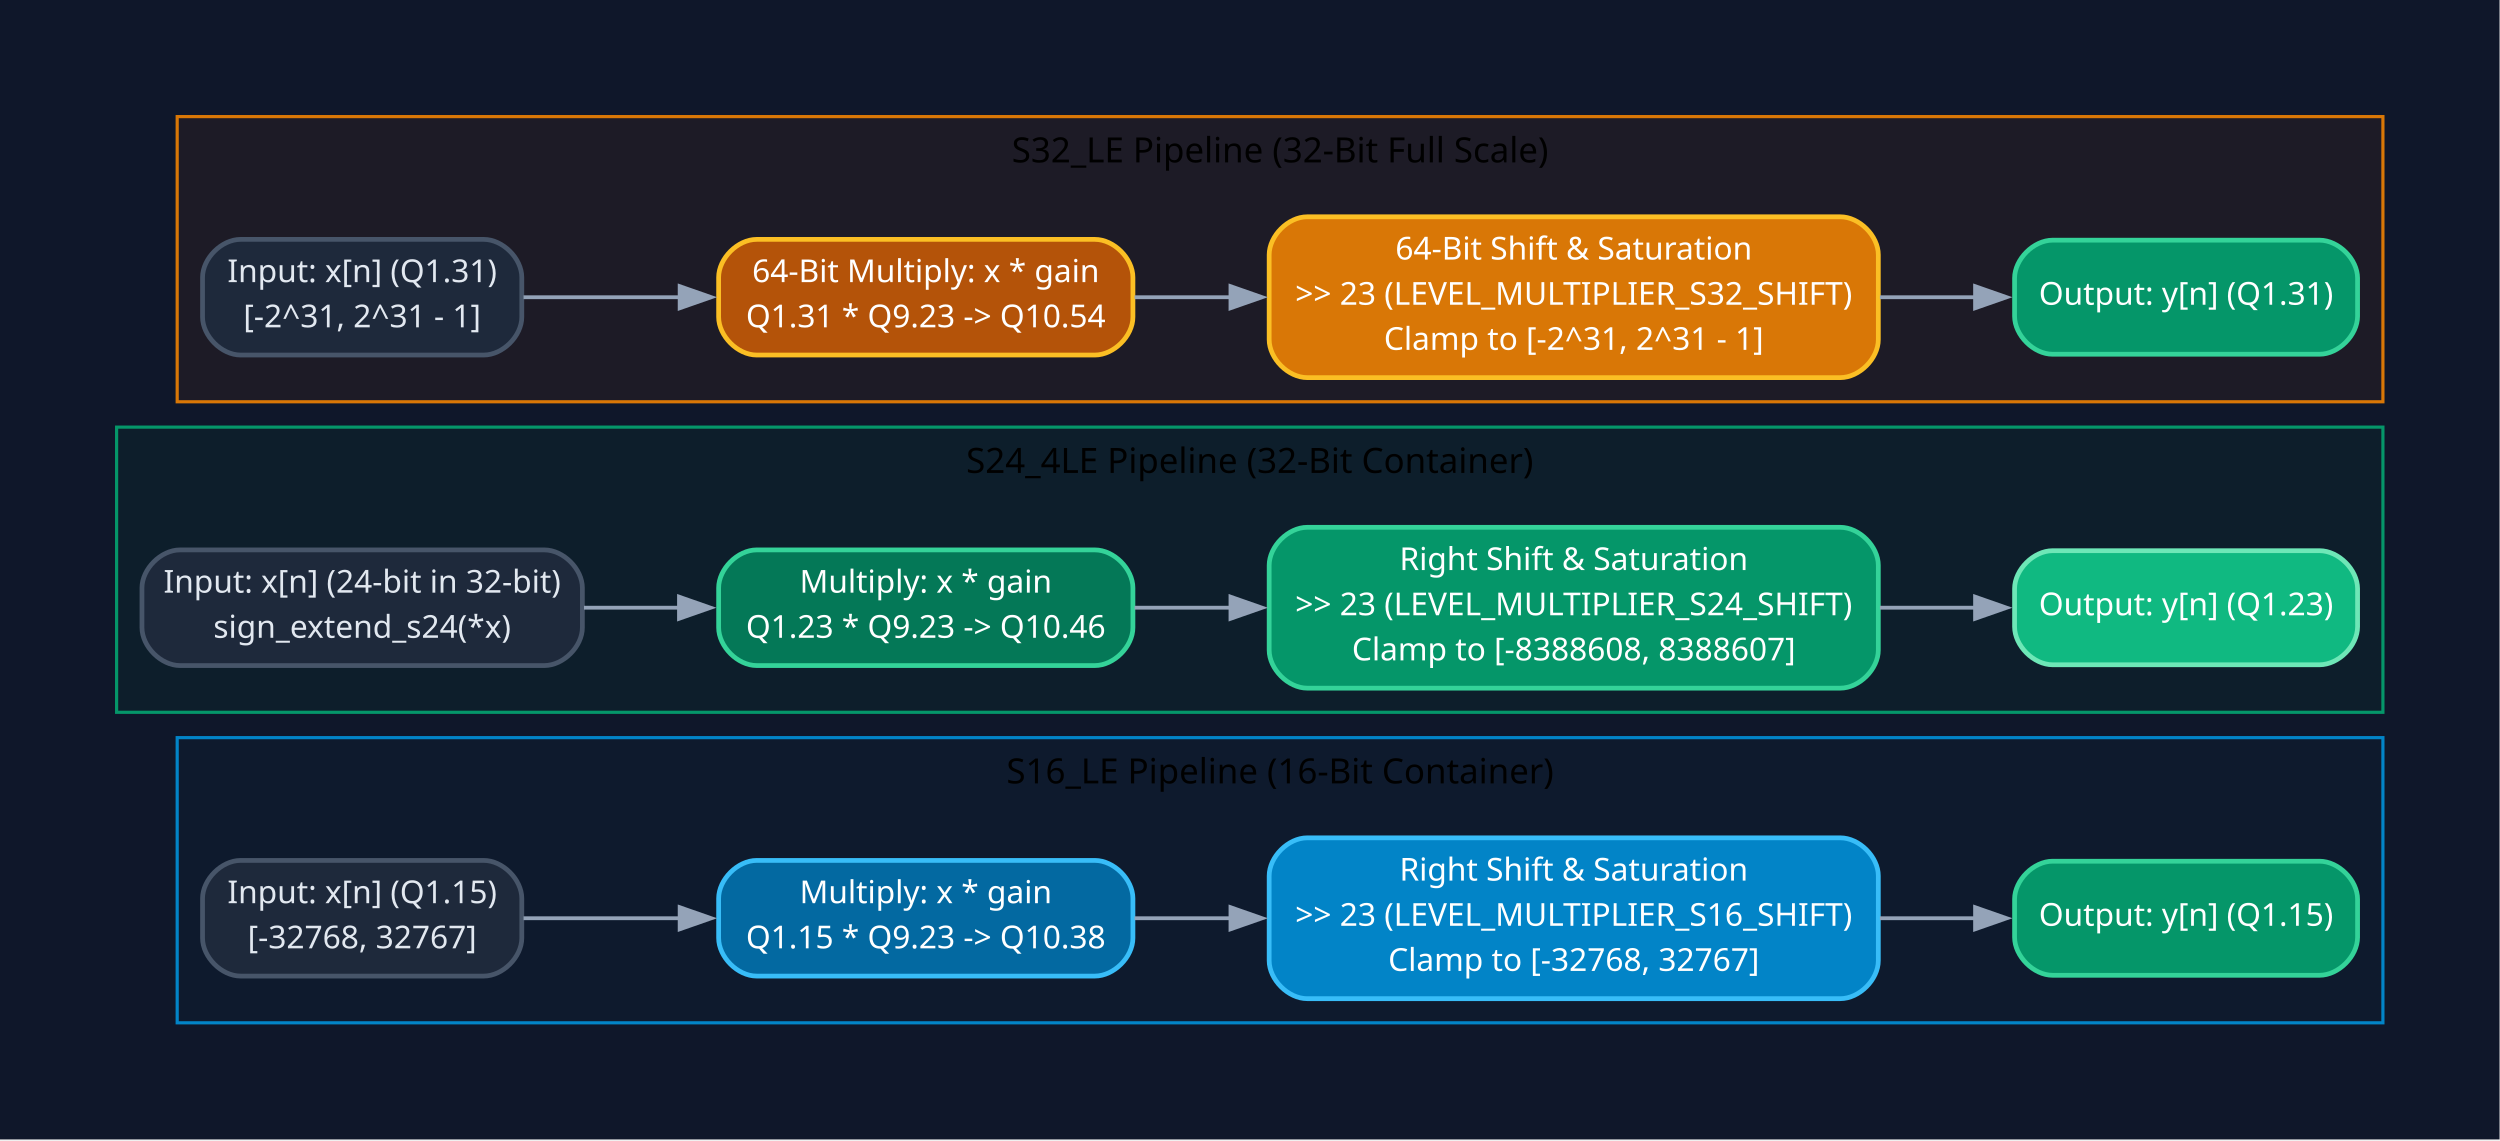
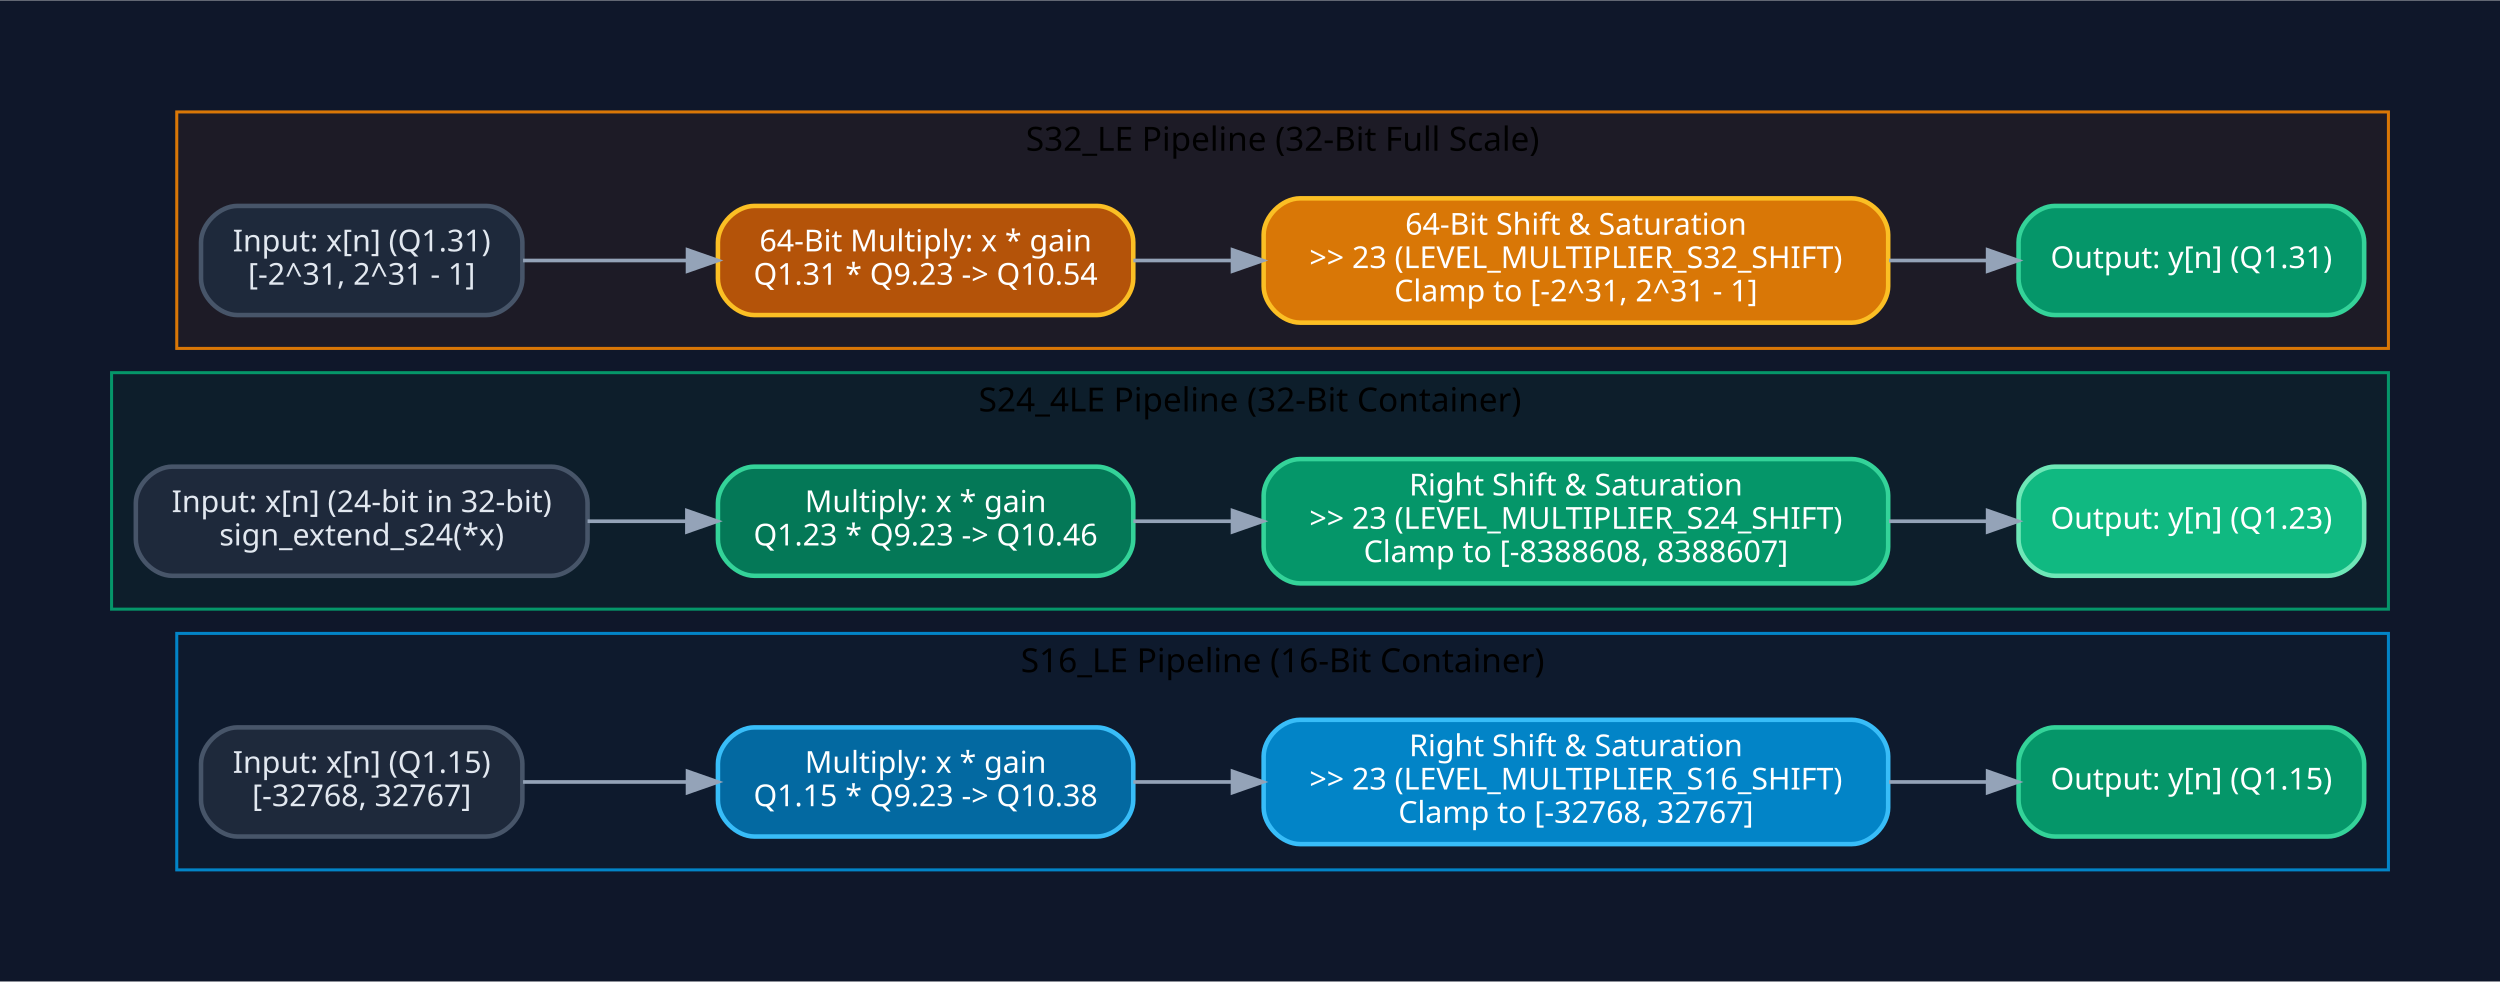
- <svg xmlns="http://www.w3.org/2000/svg" width="789pt" height="360pt" viewBox="0.00 0.00 789.00 360.00">
-   <g id="graph0" class="graph" transform="scale(1 1) rotate(0) translate(28.8 330.8)">
-     <polygon fill="#0f172a" stroke="none" points="-28.8,28.8 -28.8,-330.8 760.05,-330.8 760.05,28.8 -28.8,28.8" />
+ <svg xmlns="http://www.w3.org/2000/svg" width="825pt" height="324pt" viewBox="0.00 0.00 824.60 323.60">
+   <g id="graph0" class="graph" transform="scale(1 1) rotate(0) translate(28.8 294.8)">
+     <polygon fill="#0f172a" stroke="transparent" points="-28.8,28.8 -28.8,-294.8 795.8,-294.8 795.8,28.8 -28.8,28.8" />
    <g id="clust1" class="cluster">
-       <polygon fill="#082f49" fill-opacity="0.133" stroke="#0284c7" points="27.12,-8 27.12,-98 723.25,-98 723.25,-8 27.12,-8" />
-       <text xml:space="preserve" text-anchor="middle" x="375.19" y="-83.55" font-family="verdana" font-size="11.00">S16_LE Pipeline (16-Bit Container)</text>
+       <polygon fill="#082f49" fill-opacity="0.133" stroke="#0284c7" points="29.5,-8 29.5,-86 759,-86 759,-8 29.5,-8" />
+       <text text-anchor="middle" x="394.25" y="-73.2" font-family="verdana" font-size="11.00">S16_LE Pipeline (16-Bit Container)</text>
    </g>
    <g id="clust2" class="cluster">
-       <polygon fill="#064e3b" fill-opacity="0.133" stroke="#059669" points="8,-106 8,-196 723.25,-196 723.25,-106 8,-106" />
-       <text xml:space="preserve" text-anchor="middle" x="365.62" y="-181.55" font-family="verdana" font-size="11.00">S24_4LE Pipeline (32-Bit Container)</text>
+       <polygon fill="#064e3b" fill-opacity="0.133" stroke="#059669" points="8,-94 8,-172 759,-172 759,-94 8,-94" />
+       <text text-anchor="middle" x="383.5" y="-159.2" font-family="verdana" font-size="11.00">S24_4LE Pipeline (32-Bit Container)</text>
    </g>
    <g id="clust3" class="cluster">
-       <polygon fill="#78350f" fill-opacity="0.133" stroke="#d97706" points="27.12,-204 27.12,-294 723.25,-294 723.25,-204 27.12,-204" />
-       <text xml:space="preserve" text-anchor="middle" x="375.19" y="-279.55" font-family="verdana" font-size="11.00">S32_LE Pipeline (32-Bit Full Scale)</text>
+       <polygon fill="#78350f" fill-opacity="0.133" stroke="#d97706" points="29.5,-180 29.5,-258 759,-258 759,-180 29.5,-180" />
+       <text text-anchor="middle" x="394.25" y="-245.2" font-family="verdana" font-size="11.00">S32_LE Pipeline (32-Bit Full Scale)</text>
    </g>
    <g id="node1" class="node">
-       <path fill="#1e293b" stroke="#475569" stroke-width="1.5" d="M123.88,-59.25C123.88,-59.25 47.12,-59.25 47.12,-59.25 41.12,-59.25 35.12,-53.25 35.12,-47.25 35.12,-47.25 35.12,-34.75 35.12,-34.75 35.12,-28.75 41.12,-22.75 47.12,-22.75 47.12,-22.75 123.88,-22.75 123.88,-22.75 129.88,-22.75 135.88,-28.75 135.88,-34.75 135.88,-34.75 135.88,-47.25 135.88,-47.25 135.88,-53.25 129.88,-59.25 123.88,-59.25" />
-       <text xml:space="preserve" text-anchor="middle" x="85.5" y="-45.75" font-family="verdana" font-size="10.00" fill="#e2e8f0">Input: x[n] (Q1.15)</text>
-       <text xml:space="preserve" text-anchor="middle" x="85.5" y="-31.5" font-family="verdana" font-size="10.00" fill="#e2e8f0">[-32768, 32767]</text>
+       <path fill="#1e293b" stroke="#475569" stroke-width="1.5" d="M131.5,-55C131.5,-55 49.5,-55 49.5,-55 43.5,-55 37.5,-49 37.5,-43 37.5,-43 37.5,-31 37.5,-31 37.5,-25 43.5,-19 49.5,-19 49.5,-19 131.5,-19 131.5,-19 137.5,-19 143.5,-25 143.5,-31 143.5,-31 143.5,-43 143.5,-43 143.5,-49 137.5,-55 131.5,-55" />
+       <text text-anchor="middle" x="90.5" y="-40" font-family="verdana" font-size="10.00" fill="#e2e8f0">Input: x[n] (Q1.15)</text>
+       <text text-anchor="middle" x="90.5" y="-29" font-family="verdana" font-size="10.00" fill="#e2e8f0">[-32768, 32767]</text>
    </g>
    <g id="node2" class="node">
-       <path fill="#0369a1" stroke="#38bdf8" stroke-width="1.5" d="M316.75,-59.25C316.75,-59.25 210,-59.25 210,-59.25 204,-59.25 198,-53.25 198,-47.25 198,-47.25 198,-34.75 198,-34.75 198,-28.75 204,-22.75 210,-22.75 210,-22.75 316.75,-22.75 316.75,-22.75 322.75,-22.75 328.75,-28.75 328.75,-34.75 328.75,-34.75 328.75,-47.25 328.75,-47.25 328.75,-53.25 322.75,-59.25 316.75,-59.25" />
-       <text xml:space="preserve" text-anchor="middle" x="263.38" y="-45.75" font-family="verdana" font-size="10.00" fill="#ffffff">Multiply: x * gain</text>
-       <text xml:space="preserve" text-anchor="middle" x="263.38" y="-31.5" font-family="verdana" font-size="10.00" fill="#ffffff">Q1.15 * Q9.23 -&gt; Q10.38</text>
+       <path fill="#0369a1" stroke="#38bdf8" stroke-width="1.5" d="M333,-55C333,-55 220,-55 220,-55 214,-55 208,-49 208,-43 208,-43 208,-31 208,-31 208,-25 214,-19 220,-19 220,-19 333,-19 333,-19 339,-19 345,-25 345,-31 345,-31 345,-43 345,-43 345,-49 339,-55 333,-55" />
+       <text text-anchor="middle" x="276.5" y="-40" font-family="verdana" font-size="10.00" fill="#ffffff">Multiply: x * gain</text>
+       <text text-anchor="middle" x="276.5" y="-29" font-family="verdana" font-size="10.00" fill="#ffffff">Q1.15 * Q9.23 -&gt; Q10.38</text>
    </g>
    <g id="edge1" class="edge">
-       <path fill="none" stroke="#94a3b8" stroke-width="1.2" d="M136.43,-41C151.86,-41 169.22,-41 186.01,-41" />
-       <polygon fill="#94a3b8" stroke="#94a3b8" stroke-width="1.2" points="185.7,-44.5 195.7,-41 185.7,-37.5 185.7,-44.5" />
+       <path fill="none" stroke="#94a3b8" stroke-width="1.2" d="M143.73,-37C160.59,-37 179.65,-37 197.93,-37" />
+       <polygon fill="#94a3b8" stroke="#94a3b8" stroke-width="1.2" points="197.98,-40.5 207.98,-37 197.98,-33.5 197.98,-40.5" />
    </g>
    <g id="node3" class="node">
-       <path fill="#0284c7" stroke="#38bdf8" stroke-width="1.5" d="M552,-66.38C552,-66.38 383.75,-66.38 383.75,-66.38 377.75,-66.38 371.75,-60.38 371.75,-54.38 371.75,-54.38 371.75,-27.62 371.75,-27.62 371.75,-21.62 377.75,-15.62 383.75,-15.62 383.75,-15.62 552,-15.62 552,-15.62 558,-15.62 564,-21.62 564,-27.62 564,-27.62 564,-54.38 564,-54.38 564,-60.38 558,-66.38 552,-66.38" />
-       <text xml:space="preserve" text-anchor="middle" x="467.88" y="-52.88" font-family="verdana" font-size="10.00" fill="#ffffff">Right Shift &amp; Saturation</text>
-       <text xml:space="preserve" text-anchor="middle" x="467.88" y="-38.62" font-family="verdana" font-size="10.00" fill="#ffffff">&gt;&gt; 23 (LEVEL_MULTIPLIER_S16_SHIFT)</text>
-       <text xml:space="preserve" text-anchor="middle" x="467.88" y="-24.38" font-family="verdana" font-size="10.00" fill="#ffffff">Clamp to [-32768, 32767]</text>
+       <path fill="#0284c7" stroke="#38bdf8" stroke-width="1.5" d="M582,-57.5C582,-57.5 400,-57.5 400,-57.5 394,-57.5 388,-51.5 388,-45.5 388,-45.5 388,-28.5 388,-28.5 388,-22.5 394,-16.5 400,-16.5 400,-16.5 582,-16.5 582,-16.5 588,-16.5 594,-22.5 594,-28.5 594,-28.5 594,-45.5 594,-45.5 594,-51.5 588,-57.5 582,-57.5" />
+       <text text-anchor="middle" x="491" y="-45.5" font-family="verdana" font-size="10.00" fill="#ffffff">Right Shift &amp; Saturation</text>
+       <text text-anchor="middle" x="491" y="-34.5" font-family="verdana" font-size="10.00" fill="#ffffff">&gt;&gt; 23 (LEVEL_MULTIPLIER_S16_SHIFT)</text>
+       <text text-anchor="middle" x="491" y="-23.5" font-family="verdana" font-size="10.00" fill="#ffffff">Clamp to [-32768, 32767]</text>
    </g>
    <g id="edge2" class="edge">
-       <path fill="none" stroke="#94a3b8" stroke-width="1.2" d="M329.28,-41C339.03,-41 349.3,-41 359.65,-41" />
-       <polygon fill="#94a3b8" stroke="#94a3b8" stroke-width="1.2" points="359.54,-44.5 369.54,-41 359.54,-37.5 359.54,-44.5" />
+       <path fill="none" stroke="#94a3b8" stroke-width="1.2" d="M345.03,-37C355.45,-37 366.45,-37 377.53,-37" />
+       <polygon fill="#94a3b8" stroke="#94a3b8" stroke-width="1.2" points="377.73,-40.5 387.73,-37 377.73,-33.5 377.73,-40.5" />
    </g>
    <g id="node4" class="node">
-       <path fill="#059669" stroke="#34d399" stroke-width="1.5" d="M703.25,-59C703.25,-59 619,-59 619,-59 613,-59 607,-53 607,-47 607,-47 607,-35 607,-35 607,-29 613,-23 619,-23 619,-23 703.25,-23 703.25,-23 709.25,-23 715.25,-29 715.25,-35 715.25,-35 715.25,-47 715.25,-47 715.25,-53 709.25,-59 703.25,-59" />
-       <text xml:space="preserve" text-anchor="middle" x="661.12" y="-38.62" font-family="verdana" font-size="10.00" fill="#ffffff">Output: y[n] (Q1.15)</text>
+       <path fill="#059669" stroke="#34d399" stroke-width="1.5" d="M739,-55C739,-55 649,-55 649,-55 643,-55 637,-49 637,-43 637,-43 637,-31 637,-31 637,-25 643,-19 649,-19 649,-19 739,-19 739,-19 745,-19 751,-25 751,-31 751,-31 751,-43 751,-43 751,-49 745,-55 739,-55" />
+       <text text-anchor="middle" x="694" y="-34.5" font-family="verdana" font-size="10.00" fill="#ffffff">Output: y[n] (Q1.15)</text>
    </g>
    <g id="edge3" class="edge">
-       <path fill="none" stroke="#94a3b8" stroke-width="1.2" d="M564.5,-41C574.72,-41 584.95,-41 594.7,-41" />
-       <polygon fill="#94a3b8" stroke="#94a3b8" stroke-width="1.2" points="594.53,-44.5 604.53,-41 594.53,-37.5 594.53,-44.5" />
+       <path fill="none" stroke="#94a3b8" stroke-width="1.2" d="M594.27,-37C605.25,-37 616.2,-37 626.61,-37" />
+       <polygon fill="#94a3b8" stroke="#94a3b8" stroke-width="1.2" points="626.8,-40.5 636.8,-37 626.8,-33.5 626.8,-40.5" />
    </g>
    <g id="node5" class="node">
-       <path fill="#1e293b" stroke="#475569" stroke-width="1.5" d="M143,-157.25C143,-157.25 28,-157.25 28,-157.25 22,-157.25 16,-151.25 16,-145.25 16,-145.25 16,-132.75 16,-132.75 16,-126.75 22,-120.75 28,-120.75 28,-120.75 143,-120.75 143,-120.75 149,-120.75 155,-126.75 155,-132.75 155,-132.75 155,-145.25 155,-145.25 155,-151.25 149,-157.25 143,-157.25" />
-       <text xml:space="preserve" text-anchor="middle" x="85.5" y="-143.75" font-family="verdana" font-size="10.00" fill="#e2e8f0">Input: x[n] (24-bit in 32-bit)</text>
-       <text xml:space="preserve" text-anchor="middle" x="85.5" y="-129.5" font-family="verdana" font-size="10.00" fill="#e2e8f0">sign_extend_s24(*x)</text>
+       <path fill="#1e293b" stroke="#475569" stroke-width="1.5" d="M153,-141C153,-141 28,-141 28,-141 22,-141 16,-135 16,-129 16,-129 16,-117 16,-117 16,-111 22,-105 28,-105 28,-105 153,-105 153,-105 159,-105 165,-111 165,-117 165,-117 165,-129 165,-129 165,-135 159,-141 153,-141" />
+       <text text-anchor="middle" x="90.5" y="-126" font-family="verdana" font-size="10.00" fill="#e2e8f0">Input: x[n] (24-bit in 32-bit)</text>
+       <text text-anchor="middle" x="90.5" y="-115" font-family="verdana" font-size="10.00" fill="#e2e8f0">sign_extend_s24(*x)</text>
    </g>
    <g id="node6" class="node">
-       <path fill="#047857" stroke="#34d399" stroke-width="1.5" d="M316.75,-157.25C316.75,-157.25 210,-157.25 210,-157.25 204,-157.25 198,-151.25 198,-145.25 198,-145.25 198,-132.75 198,-132.75 198,-126.75 204,-120.75 210,-120.75 210,-120.75 316.75,-120.75 316.75,-120.75 322.75,-120.75 328.75,-126.75 328.75,-132.75 328.75,-132.75 328.75,-145.25 328.75,-145.25 328.75,-151.25 322.75,-157.25 316.75,-157.25" />
-       <text xml:space="preserve" text-anchor="middle" x="263.38" y="-143.75" font-family="verdana" font-size="10.00" fill="#ffffff">Multiply: x * gain</text>
-       <text xml:space="preserve" text-anchor="middle" x="263.38" y="-129.5" font-family="verdana" font-size="10.00" fill="#ffffff">Q1.23 * Q9.23 -&gt; Q10.46</text>
+       <path fill="#047857" stroke="#34d399" stroke-width="1.5" d="M333,-141C333,-141 220,-141 220,-141 214,-141 208,-135 208,-129 208,-129 208,-117 208,-117 208,-111 214,-105 220,-105 220,-105 333,-105 333,-105 339,-105 345,-111 345,-117 345,-117 345,-129 345,-129 345,-135 339,-141 333,-141" />
+       <text text-anchor="middle" x="276.5" y="-126" font-family="verdana" font-size="10.00" fill="#ffffff">Multiply: x * gain</text>
+       <text text-anchor="middle" x="276.5" y="-115" font-family="verdana" font-size="10.00" fill="#ffffff">Q1.23 * Q9.23 -&gt; Q10.46</text>
    </g>
    <g id="edge4" class="edge">
-       <path fill="none" stroke="#94a3b8" stroke-width="1.2" d="M155.51,-139C165.4,-139 175.62,-139 185.65,-139" />
-       <polygon fill="#94a3b8" stroke="#94a3b8" stroke-width="1.2" points="185.49,-142.5 195.49,-139 185.49,-135.5 185.49,-142.5" />
+       <path fill="none" stroke="#94a3b8" stroke-width="1.2" d="M165.01,-123C175.71,-123 186.75,-123 197.53,-123" />
+       <polygon fill="#94a3b8" stroke="#94a3b8" stroke-width="1.2" points="197.77,-126.5 207.77,-123 197.77,-119.5 197.77,-126.5" />
    </g>
    <g id="node7" class="node">
-       <path fill="#059669" stroke="#34d399" stroke-width="1.5" d="M552,-164.38C552,-164.38 383.75,-164.38 383.75,-164.38 377.75,-164.38 371.75,-158.38 371.75,-152.38 371.75,-152.38 371.75,-125.62 371.75,-125.62 371.75,-119.62 377.75,-113.62 383.75,-113.62 383.75,-113.62 552,-113.62 552,-113.62 558,-113.62 564,-119.62 564,-125.62 564,-125.62 564,-152.38 564,-152.38 564,-158.38 558,-164.38 552,-164.38" />
-       <text xml:space="preserve" text-anchor="middle" x="467.88" y="-150.88" font-family="verdana" font-size="10.00" fill="#ffffff">Right Shift &amp; Saturation</text>
-       <text xml:space="preserve" text-anchor="middle" x="467.88" y="-136.62" font-family="verdana" font-size="10.00" fill="#ffffff">&gt;&gt; 23 (LEVEL_MULTIPLIER_S24_SHIFT)</text>
-       <text xml:space="preserve" text-anchor="middle" x="467.88" y="-122.38" font-family="verdana" font-size="10.00" fill="#ffffff">Clamp to [-8388608, 8388607]</text>
+       <path fill="#059669" stroke="#34d399" stroke-width="1.5" d="M582,-143.5C582,-143.5 400,-143.5 400,-143.5 394,-143.5 388,-137.5 388,-131.5 388,-131.5 388,-114.5 388,-114.5 388,-108.5 394,-102.5 400,-102.5 400,-102.5 582,-102.5 582,-102.5 588,-102.5 594,-108.5 594,-114.5 594,-114.5 594,-131.5 594,-131.5 594,-137.5 588,-143.5 582,-143.5" />
+       <text text-anchor="middle" x="491" y="-131.5" font-family="verdana" font-size="10.00" fill="#ffffff">Right Shift &amp; Saturation</text>
+       <text text-anchor="middle" x="491" y="-120.5" font-family="verdana" font-size="10.00" fill="#ffffff">&gt;&gt; 23 (LEVEL_MULTIPLIER_S24_SHIFT)</text>
+       <text text-anchor="middle" x="491" y="-109.5" font-family="verdana" font-size="10.00" fill="#ffffff">Clamp to [-8388608, 8388607]</text>
    </g>
    <g id="edge5" class="edge">
-       <path fill="none" stroke="#94a3b8" stroke-width="1.2" d="M329.28,-139C339.03,-139 349.3,-139 359.65,-139" />
-       <polygon fill="#94a3b8" stroke="#94a3b8" stroke-width="1.2" points="359.54,-142.5 369.54,-139 359.54,-135.5 359.54,-142.5" />
+       <path fill="none" stroke="#94a3b8" stroke-width="1.2" d="M345.03,-123C355.45,-123 366.45,-123 377.53,-123" />
+       <polygon fill="#94a3b8" stroke="#94a3b8" stroke-width="1.2" points="377.73,-126.5 387.73,-123 377.73,-119.5 377.73,-126.5" />
    </g>
    <g id="node8" class="node">
-       <path fill="#10b981" stroke="#6ee7b7" stroke-width="1.5" d="M703.25,-157C703.25,-157 619,-157 619,-157 613,-157 607,-151 607,-145 607,-145 607,-133 607,-133 607,-127 613,-121 619,-121 619,-121 703.25,-121 703.25,-121 709.25,-121 715.25,-127 715.25,-133 715.25,-133 715.25,-145 715.25,-145 715.25,-151 709.25,-157 703.25,-157" />
-       <text xml:space="preserve" text-anchor="middle" x="661.12" y="-136.62" font-family="verdana" font-size="10.00" fill="#ffffff">Output: y[n] (Q1.23)</text>
+       <path fill="#10b981" stroke="#6ee7b7" stroke-width="1.5" d="M739,-141C739,-141 649,-141 649,-141 643,-141 637,-135 637,-129 637,-129 637,-117 637,-117 637,-111 643,-105 649,-105 649,-105 739,-105 739,-105 745,-105 751,-111 751,-117 751,-117 751,-129 751,-129 751,-135 745,-141 739,-141" />
+       <text text-anchor="middle" x="694" y="-120.5" font-family="verdana" font-size="10.00" fill="#ffffff">Output: y[n] (Q1.23)</text>
    </g>
    <g id="edge6" class="edge">
-       <path fill="none" stroke="#94a3b8" stroke-width="1.2" d="M564.5,-139C574.72,-139 584.95,-139 594.7,-139" />
-       <polygon fill="#94a3b8" stroke="#94a3b8" stroke-width="1.2" points="594.53,-142.5 604.53,-139 594.53,-135.5 594.53,-142.5" />
+       <path fill="none" stroke="#94a3b8" stroke-width="1.2" d="M594.27,-123C605.25,-123 616.2,-123 626.61,-123" />
+       <polygon fill="#94a3b8" stroke="#94a3b8" stroke-width="1.2" points="626.8,-126.5 636.8,-123 626.8,-119.5 626.8,-126.5" />
    </g>
    <g id="node9" class="node">
-       <path fill="#1e293b" stroke="#475569" stroke-width="1.5" d="M123.88,-255.25C123.88,-255.25 47.12,-255.25 47.12,-255.25 41.12,-255.25 35.12,-249.25 35.12,-243.25 35.12,-243.25 35.12,-230.75 35.12,-230.75 35.12,-224.75 41.12,-218.75 47.12,-218.75 47.12,-218.75 123.88,-218.75 123.88,-218.75 129.88,-218.75 135.88,-224.75 135.88,-230.75 135.88,-230.75 135.88,-243.25 135.88,-243.25 135.88,-249.25 129.88,-255.25 123.88,-255.25" />
-       <text xml:space="preserve" text-anchor="middle" x="85.5" y="-241.75" font-family="verdana" font-size="10.00" fill="#e2e8f0">Input: x[n] (Q1.31)</text>
-       <text xml:space="preserve" text-anchor="middle" x="85.5" y="-227.5" font-family="verdana" font-size="10.00" fill="#e2e8f0">[-2^31, 2^31 - 1]</text>
+       <path fill="#1e293b" stroke="#475569" stroke-width="1.5" d="M131.5,-227C131.5,-227 49.5,-227 49.5,-227 43.5,-227 37.5,-221 37.5,-215 37.5,-215 37.5,-203 37.5,-203 37.5,-197 43.5,-191 49.5,-191 49.5,-191 131.5,-191 131.5,-191 137.5,-191 143.5,-197 143.5,-203 143.5,-203 143.5,-215 143.5,-215 143.5,-221 137.5,-227 131.5,-227" />
+       <text text-anchor="middle" x="90.5" y="-212" font-family="verdana" font-size="10.00" fill="#e2e8f0">Input: x[n] (Q1.31)</text>
+       <text text-anchor="middle" x="90.5" y="-201" font-family="verdana" font-size="10.00" fill="#e2e8f0">[-2^31, 2^31 - 1]</text>
    </g>
    <g id="node10" class="node">
-       <path fill="#b45309" stroke="#fbbf24" stroke-width="1.5" d="M316.75,-255.25C316.75,-255.25 210,-255.25 210,-255.25 204,-255.25 198,-249.25 198,-243.25 198,-243.25 198,-230.75 198,-230.75 198,-224.75 204,-218.75 210,-218.75 210,-218.75 316.75,-218.75 316.75,-218.75 322.75,-218.75 328.75,-224.75 328.75,-230.75 328.75,-230.75 328.75,-243.25 328.75,-243.25 328.75,-249.25 322.75,-255.25 316.75,-255.25" />
-       <text xml:space="preserve" text-anchor="middle" x="263.38" y="-241.75" font-family="verdana" font-size="10.00" fill="#ffffff">64-Bit Multiply: x * gain</text>
-       <text xml:space="preserve" text-anchor="middle" x="263.38" y="-227.5" font-family="verdana" font-size="10.00" fill="#ffffff">Q1.31 * Q9.23 -&gt; Q10.54</text>
+       <path fill="#b45309" stroke="#fbbf24" stroke-width="1.5" d="M333,-227C333,-227 220,-227 220,-227 214,-227 208,-221 208,-215 208,-215 208,-203 208,-203 208,-197 214,-191 220,-191 220,-191 333,-191 333,-191 339,-191 345,-197 345,-203 345,-203 345,-215 345,-215 345,-221 339,-227 333,-227" />
+       <text text-anchor="middle" x="276.5" y="-212" font-family="verdana" font-size="10.00" fill="#ffffff">64-Bit Multiply: x * gain</text>
+       <text text-anchor="middle" x="276.5" y="-201" font-family="verdana" font-size="10.00" fill="#ffffff">Q1.31 * Q9.23 -&gt; Q10.54</text>
    </g>
    <g id="edge7" class="edge">
-       <path fill="none" stroke="#94a3b8" stroke-width="1.2" d="M136.43,-237C151.86,-237 169.22,-237 186.01,-237" />
-       <polygon fill="#94a3b8" stroke="#94a3b8" stroke-width="1.2" points="185.7,-240.5 195.7,-237 185.7,-233.5 185.7,-240.5" />
+       <path fill="none" stroke="#94a3b8" stroke-width="1.2" d="M143.73,-209C160.59,-209 179.65,-209 197.93,-209" />
+       <polygon fill="#94a3b8" stroke="#94a3b8" stroke-width="1.2" points="197.98,-212.5 207.98,-209 197.98,-205.5 197.98,-212.5" />
    </g>
    <g id="node11" class="node">
-       <path fill="#d97706" stroke="#fbbf24" stroke-width="1.5" d="M552,-262.38C552,-262.38 383.75,-262.38 383.75,-262.38 377.75,-262.38 371.75,-256.38 371.75,-250.38 371.75,-250.38 371.75,-223.62 371.75,-223.62 371.75,-217.62 377.75,-211.62 383.75,-211.62 383.75,-211.62 552,-211.62 552,-211.62 558,-211.62 564,-217.62 564,-223.62 564,-223.62 564,-250.38 564,-250.38 564,-256.38 558,-262.38 552,-262.38" />
-       <text xml:space="preserve" text-anchor="middle" x="467.88" y="-248.88" font-family="verdana" font-size="10.00" fill="#ffffff">64-Bit Shift &amp; Saturation</text>
-       <text xml:space="preserve" text-anchor="middle" x="467.88" y="-234.62" font-family="verdana" font-size="10.00" fill="#ffffff">&gt;&gt; 23 (LEVEL_MULTIPLIER_S32_SHIFT)</text>
-       <text xml:space="preserve" text-anchor="middle" x="467.88" y="-220.38" font-family="verdana" font-size="10.00" fill="#ffffff">Clamp to [-2^31, 2^31 - 1]</text>
+       <path fill="#d97706" stroke="#fbbf24" stroke-width="1.5" d="M582,-229.5C582,-229.5 400,-229.5 400,-229.5 394,-229.5 388,-223.5 388,-217.5 388,-217.5 388,-200.5 388,-200.5 388,-194.5 394,-188.5 400,-188.5 400,-188.5 582,-188.5 582,-188.5 588,-188.5 594,-194.5 594,-200.5 594,-200.5 594,-217.5 594,-217.5 594,-223.5 588,-229.5 582,-229.5" />
+       <text text-anchor="middle" x="491" y="-217.5" font-family="verdana" font-size="10.00" fill="#ffffff">64-Bit Shift &amp; Saturation</text>
+       <text text-anchor="middle" x="491" y="-206.5" font-family="verdana" font-size="10.00" fill="#ffffff">&gt;&gt; 23 (LEVEL_MULTIPLIER_S32_SHIFT)</text>
+       <text text-anchor="middle" x="491" y="-195.5" font-family="verdana" font-size="10.00" fill="#ffffff">Clamp to [-2^31, 2^31 - 1]</text>
    </g>
    <g id="edge8" class="edge">
-       <path fill="none" stroke="#94a3b8" stroke-width="1.2" d="M329.28,-237C339.03,-237 349.3,-237 359.65,-237" />
-       <polygon fill="#94a3b8" stroke="#94a3b8" stroke-width="1.2" points="359.54,-240.5 369.54,-237 359.54,-233.5 359.54,-240.5" />
+       <path fill="none" stroke="#94a3b8" stroke-width="1.2" d="M345.03,-209C355.45,-209 366.45,-209 377.53,-209" />
+       <polygon fill="#94a3b8" stroke="#94a3b8" stroke-width="1.2" points="377.73,-212.5 387.73,-209 377.73,-205.5 377.73,-212.5" />
    </g>
    <g id="node12" class="node">
-       <path fill="#059669" stroke="#34d399" stroke-width="1.5" d="M703.25,-255C703.25,-255 619,-255 619,-255 613,-255 607,-249 607,-243 607,-243 607,-231 607,-231 607,-225 613,-219 619,-219 619,-219 703.25,-219 703.25,-219 709.25,-219 715.25,-225 715.25,-231 715.25,-231 715.25,-243 715.25,-243 715.25,-249 709.25,-255 703.25,-255" />
-       <text xml:space="preserve" text-anchor="middle" x="661.12" y="-234.62" font-family="verdana" font-size="10.00" fill="#ffffff">Output: y[n] (Q1.31)</text>
+       <path fill="#059669" stroke="#34d399" stroke-width="1.5" d="M739,-227C739,-227 649,-227 649,-227 643,-227 637,-221 637,-215 637,-215 637,-203 637,-203 637,-197 643,-191 649,-191 649,-191 739,-191 739,-191 745,-191 751,-197 751,-203 751,-203 751,-215 751,-215 751,-221 745,-227 739,-227" />
+       <text text-anchor="middle" x="694" y="-206.5" font-family="verdana" font-size="10.00" fill="#ffffff">Output: y[n] (Q1.31)</text>
    </g>
    <g id="edge9" class="edge">
-       <path fill="none" stroke="#94a3b8" stroke-width="1.2" d="M564.5,-237C574.72,-237 584.95,-237 594.7,-237" />
-       <polygon fill="#94a3b8" stroke="#94a3b8" stroke-width="1.2" points="594.53,-240.5 604.53,-237 594.53,-233.5 594.53,-240.5" />
+       <path fill="none" stroke="#94a3b8" stroke-width="1.2" d="M594.27,-209C605.25,-209 616.2,-209 626.61,-209" />
+       <polygon fill="#94a3b8" stroke="#94a3b8" stroke-width="1.2" points="626.8,-212.5 636.8,-209 626.8,-205.5 626.8,-212.5" />
    </g>
  </g>
</svg>
